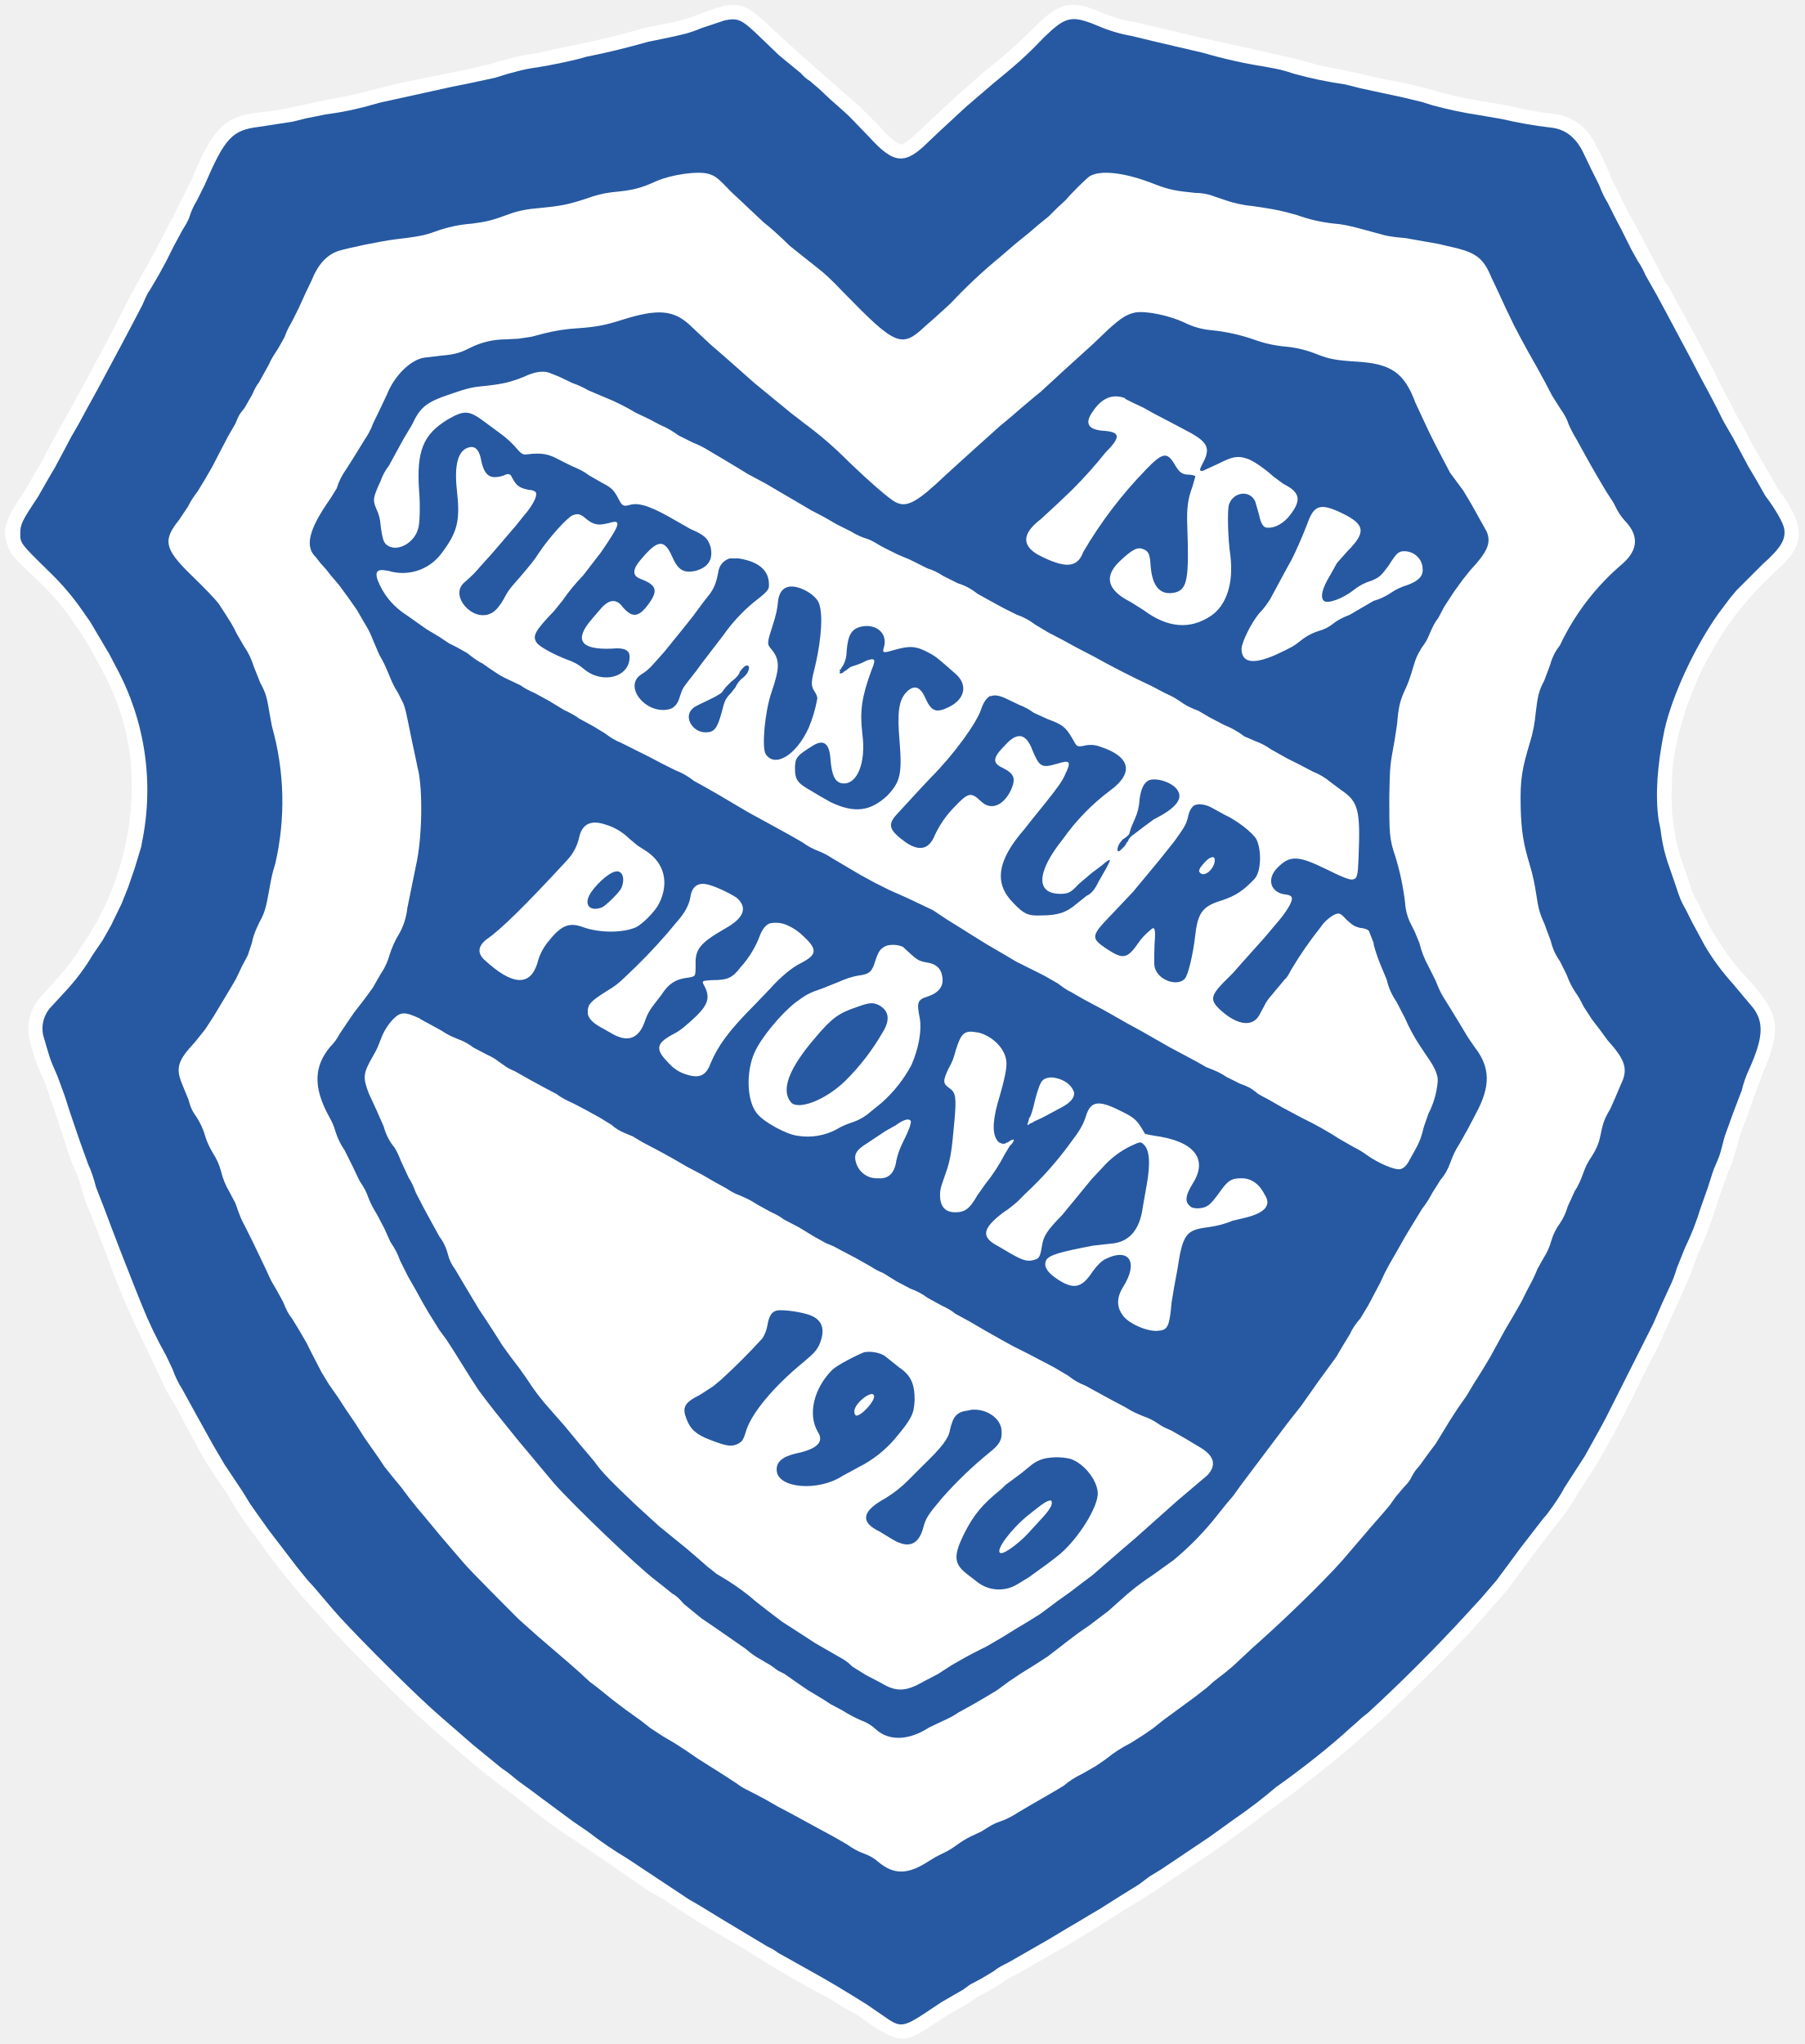
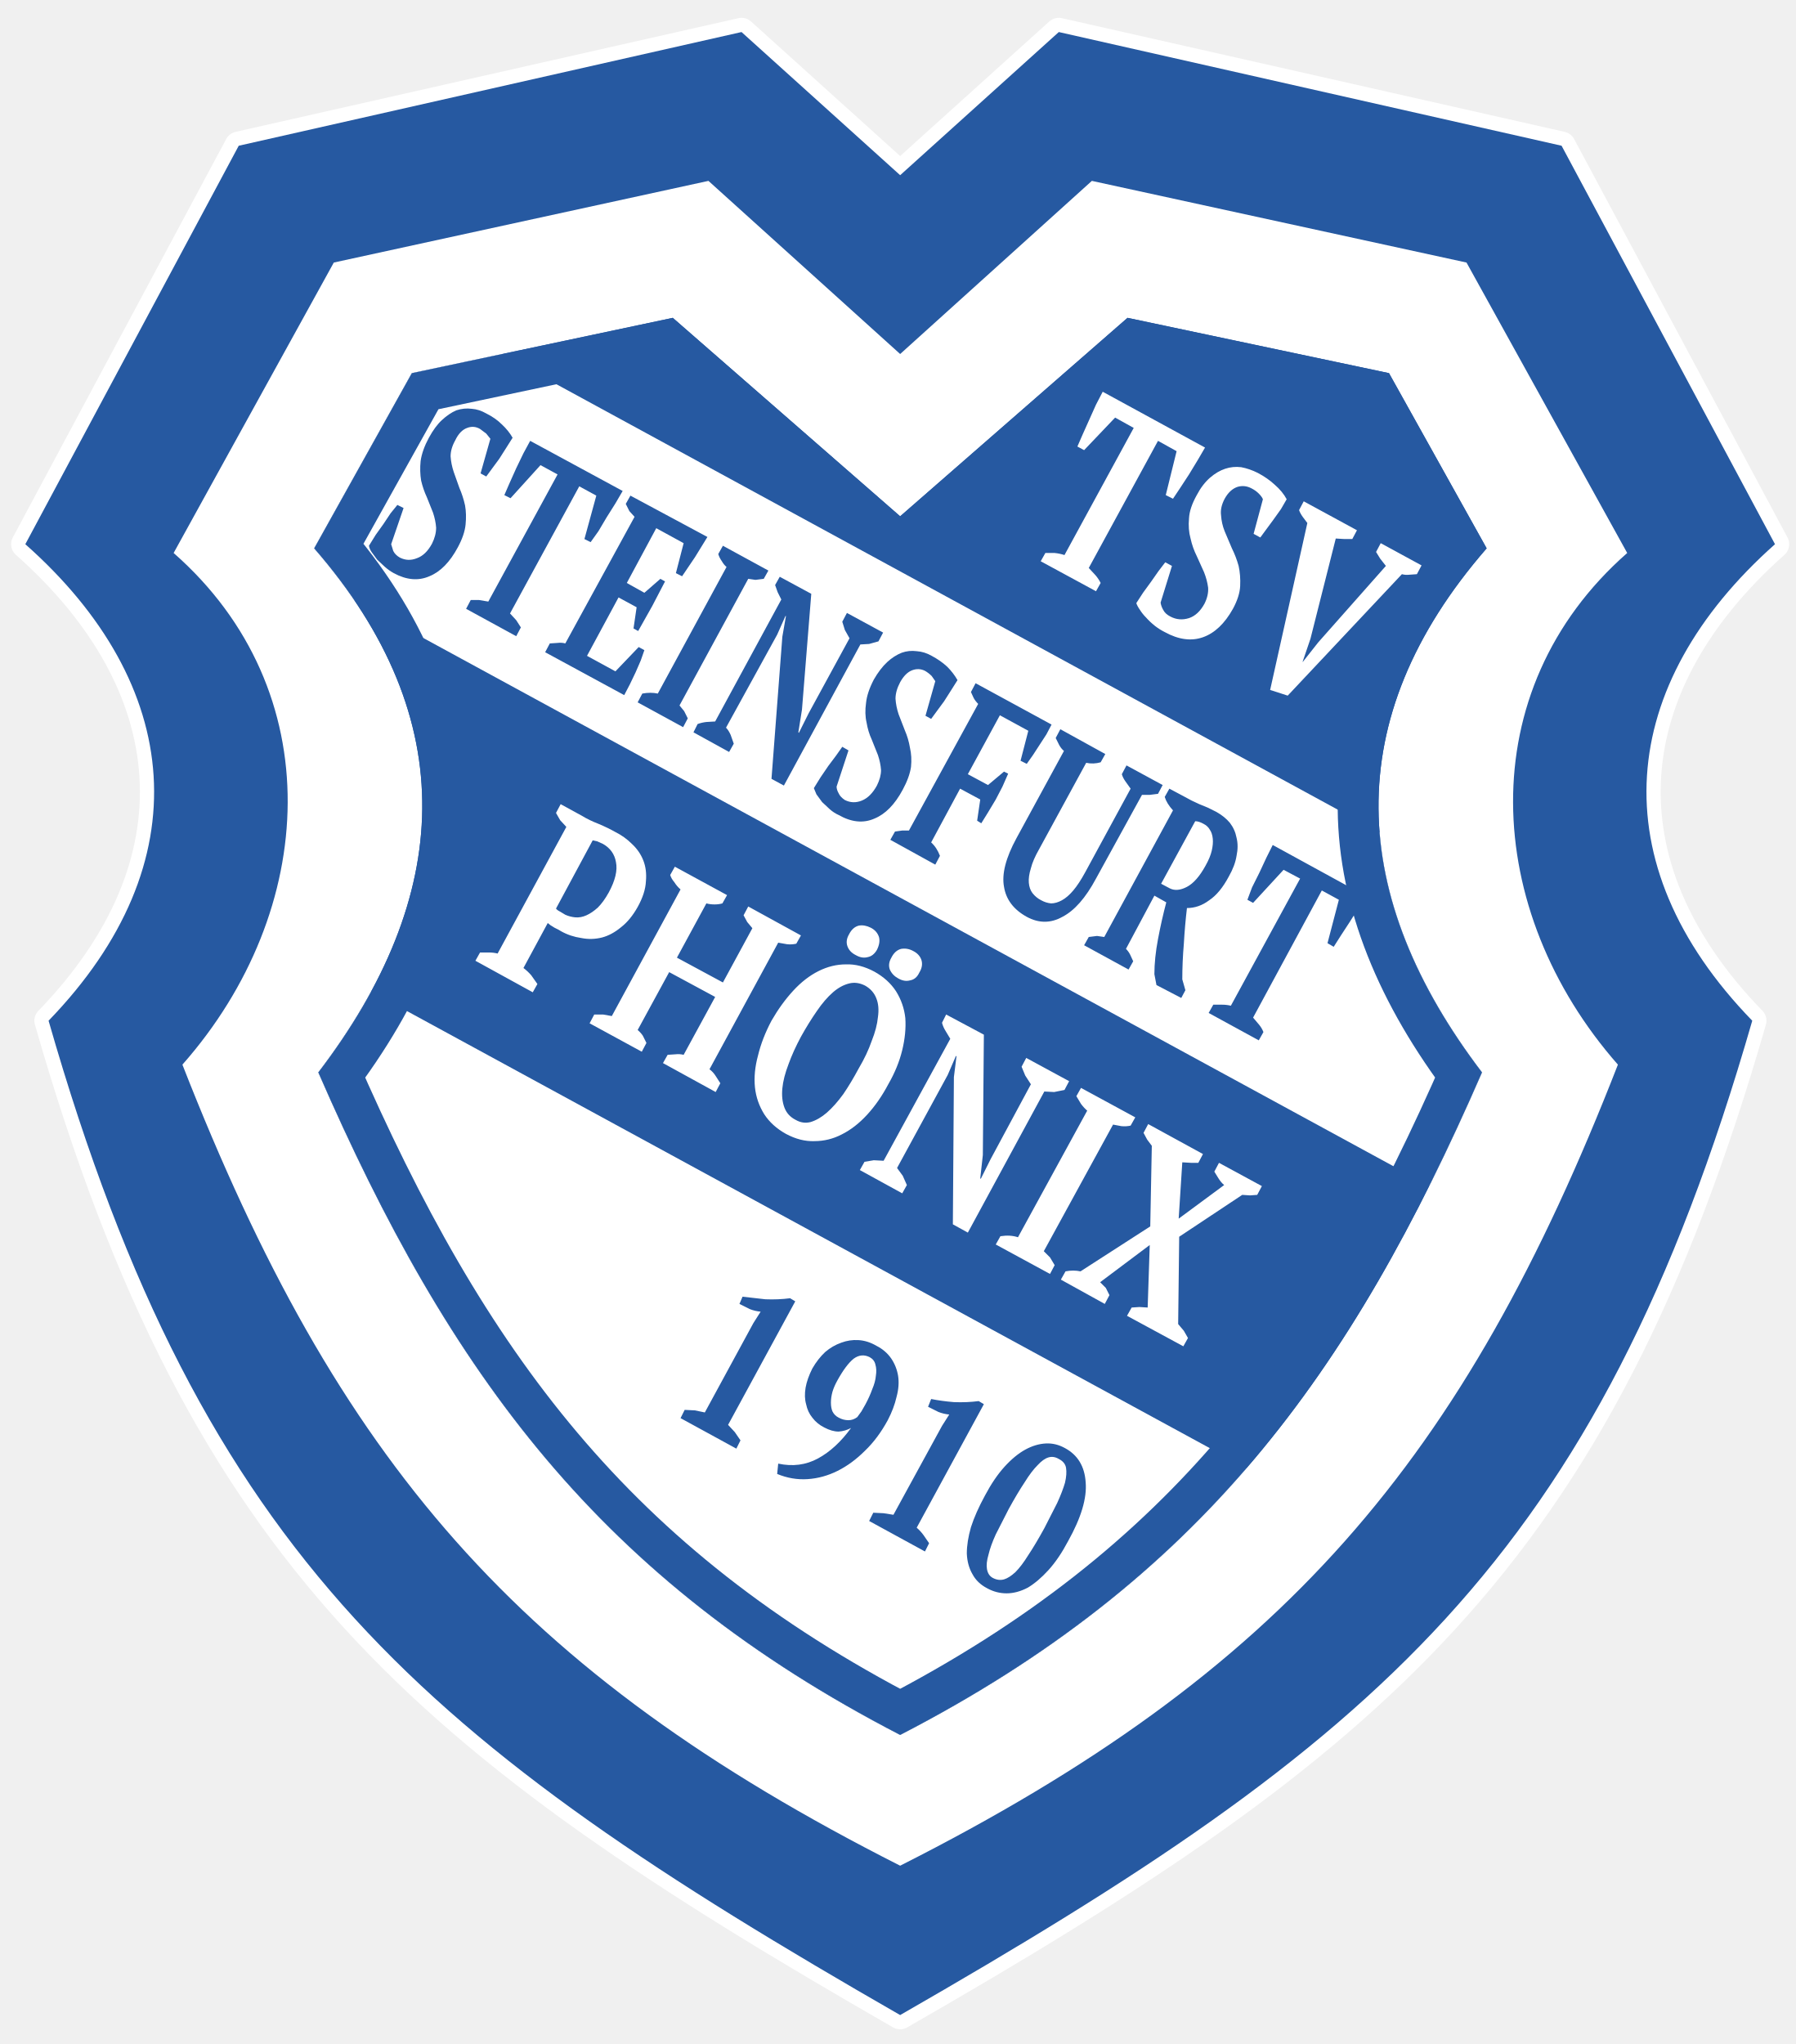
- <svg xmlns="http://www.w3.org/2000/svg" role="img" aria-label="TSV Phönix Steinsfurt 1910" viewBox="40 52 2760 3126">
-   <path fill="#fff" d="M1146 62c-7 1-17 4-40 13a216 216 0 0 1-47 13l-34 7a1177 1177 0 0 1-102 25l-61 13a440 440 0 0 0-72 17l-39 9-55 11-44 9-37 9a596 596 0 0 1-72 16l-51 11q-26 6-56 9c-52 6-70 23-102 101l-12 24-12 24c-3 6-7 16-11 21l-12 24-24 44-13 23-12 22-11 22-19 37-38 71-16 29-13 24-11 19-11 20-14 27-10 17-16 28c-31 45-36 61-28 83 5 16 8 19 48 57a356 356 0 0 1 55 65q19 25 52 90a385 385 0 0 1 33 111 431 431 0 0 1-61 272l-15 23c-13 21-27 38-61 75a72 72 0 0 0-17 64l5 19c4 14 8 25 18 45l10 30 9 26 14 43q4 15 12 33c8 19 10 24 14 41l6 17 9 22 21 54a1213 1213 0 0 0 50 120l9 19 12 25 10 21c7 16 9 21 16 32l12 20 10 20 11 20a635 635 0 0 0 53 86 528 528 0 0 0 46 69 998 998 0 0 0 99 122c17 22 107 113 153 155l18 16 16 14 30 26a1154 1154 0 0 0 80 63l24 19a744 744 0 0 0 74 53l47 32 13 9 48 33 16 9c5 2 14 9 20 13l44 28 24 14 24 14 22 13a1560 1560 0 0 0 124 72l22 14 19 10c64 46 72 47 114 19l28-18 19-11 14-8 11-8 17-9 20-12c4-4 14-9 22-13l61-35 23-13 16-10 20-12 19-12 17-11 44-27 17-11 16-11 73-49 39-28 48-36 15-11c19-13 87-67 106-84l18-16 14-12 19-17a3994 3994 0 0 0 129-128l58-66 39-53 32-42c12-14 28-36 35-50l31-48a1753 1753 0 0 0 73-140l21-40 11-25 26-57 12-28 11-30a510 510 0 0 0 24-61l10-30 12-34c7-16 10-25 16-48 2-7 6-21 11-31l15-42 12-33c11-23 18-49 18-65 0-24-11-44-48-84a322 322 0 0 1-36-47l-14-22-10-20-9-19a115 115 0 0 1-14-32l-9-26a237 237 0 0 1-14-55l-2-15q-3-17-2-52c1-31 2-42 11-81a537 537 0 0 1 36-98c33-65 63-104 119-156 39-36 38-64-4-120l-13-23-13-22-13-23-12-23-12-21-11-22-13-24-10-21-34-64-12-22-10-18-13-24c-9-13-12-19-16-29l-12-22-12-23-15-28-11-20-12-25-9-17a386 386 0 0 0-24-52q-21-45-67-50-35-4-71-13l-42-7a573 573 0 0 1-77-18l-32-8-31-6-15-3-21-5-37-8a469 469 0 0 1-63-15l-44-10-67-15-28-6-76-18-34-8a206 206 0 0 1-50-14c-48-21-66-17-103 20a800 800 0 0 1-78 69l-43 38-43 40-18 17c-8 8-20 17-23 17q-9 0-37-31l-27-27-90-79-47-43c-32-31-44-37-72-32" />
-   <path fill="#2659a1" d="m1149 83-36 12c-19 8-30 10-48 14l-34 7a1174 1174 0 0 1-95 23c-15 5-55 13-74 16q-25 3-65 16l-42 9-25 5-109 24c-31 9-53 14-83 18l-30 6-20 5-52 8c-41 5-52 17-83 89l-12 24c-4 6-9 17-11 24s-8 16-11 21l-13 24-12 24-12 22-13 22c-4 5-8 15-11 22l-12 23-19 36-38 71-16 29-13 24-11 19-10 19-15 28-10 17-16 28c-24 36-27 42-27 55 0 16-1 15 47 62a385 385 0 0 1 46 54l14 20 29 49 11 21a394 394 0 0 1 39 268l-1 6-10 33-10 29-10 25-16 33-13 23-15 22a319 319 0 0 1-40 54l-23 25a48 48 0 0 0-13 44c10 34 9 34 22 63l11 30 8 25 15 44 13 36c4 8 9 23 12 35l14 36 9 24 13 34 11 28 11 28 4 10 2 5 6 15a656 656 0 0 0 37 77l10 21a146 146 0 0 0 15 31l22 40 25 45 10 17 7 12 28 42 11 18 14 20 15 21 39 51 3 4 17 21 10 11 29 34c21 25 105 110 150 151l18 16 15 13 31 27 44 36 10 7 16 13 18 13 16 12 50 37 22 15a601 601 0 0 0 60 41l80 53 15 10 14 8 18 11 23 14 65 39 8 4 9 6 66 37 24 14 23 14 21 13 35 24c17 11 24 10 53-9l27-18 19-11 14-8 11-8 17-9 20-12c4-4 14-9 22-13l61-35 30-18 12-7 20-12 17-10 30-19 29-18 16-12 18-11 73-49 39-28a771 771 0 0 0 64-49c37-26 84-63 113-90l7-6 11-10 10-8a2552 2552 0 0 0 148-148l10-11 13-14 25-29 37-50 34-44c7-7 26-34 33-48l31-48 25-45 8-15 72-143 13-30 11-24q7-14 12-31l12-30a410 410 0 0 0 24-61l11-31 7-22 2-6 6-14c4-9 5-14 11-37l13-36 13-34q4-17 12-34c21-47 22-70 6-92l-31-37a364 364 0 0 1-43-58l-20-37-9-18c-7-12-10-19-16-38l-10-29a246 246 0 0 1-13-56l-3-15q-8-56 9-138c12-53 46-126 82-177l18-24 10-12 40-40c28-25 36-38 33-55-2-9-13-29-29-50l-13-23-13-22-23-43-15-26-11-22-11-21-14-26-13-25-40-75-13-24-17-30c-2-5-7-15-12-22l-10-18-15-30-11-21-10-20q-7-11-13-27l-12-24-12-25q-17-36-51-39a665 665 0 0 1-74-13l-35-6a620 620 0 0 1-71-15l-16-5-29-7-42-9-23-5-24-6a605 605 0 0 1-77-16c-22-7-19-6-45-11a735 735 0 0 1-94-21l-77-18-33-8a231 231 0 0 1-53-16c-39-16-48-14-81 18-21 22-32 32-47 45l-13 11-17 14-42 36-40 37-18 17c-36 36-53 34-91-8l-30-31-12-11-17-15-17-16-14-12q-7-4-14-12l-28-23-6-5-26-25c-30-29-35-32-56-28m-25 235c10 3 14 6 34 27l50 47c8 6 26 22 40 36l44 35c9 7 18 15 38 36 80 82 89 86 125 52l16-14 23-21a796 796 0 0 1 77-72l22-19 21-17 14-12 16-13 13-13 13-12c11-13 32-33 36-36 17-11 56-6 101 12 21 8 31 10 61 13q16 0 31 6l18 6c8 3 25 7 38 8l20 3c19 3 28 5 49 11a240 240 0 0 0 57 13q15 1 37 7l37 10c6 2 20 4 34 5l51 9 30 7c30 8 40 17 52 46l9 19 12 26 13 27 10 19 12 22 13 23 12 22 11 21 12 19q10 14 13 24 4 10 13 25l11 20 10 18 11 19 13 22 11 17c8 16 10 19 17 27q33 34-3 66a370 370 0 0 0-96 125 81 81 0 0 0-15 30l-9 24c-8 15-10 23-13 49a212 212 0 0 1-9 46c-12 40-15 56-14 99 1 36 4 55 14 88 5 17 7 27 10 46 3 20 5 28 12 43l10 27a88 88 0 0 0 14 31l10 20c5 13 8 19 14 28q6 8 12 21l13 20 13 17 11 15c27 30 32 44 20 68l-8 19-8 18c-10 17-11 21-16 45q-3 13-12 27c-6 9-9 14-14 28-2 6-7 18-12 25l-11 24a93 93 0 0 1-12 26 84 84 0 0 0-13 26 95 95 0 0 1-12 27l-9 16q-7 17-15 31l-10 20-12 21-13 22-12 22-11 20-12 20-12 19-12 20-14 20-11 17-11 18-11 18-12 16-13 18q-7 7-12 17c-5 10-10 13-13 17l-11 13-10 14-12 14-14 16-36 42c-20 25-82 87-138 137l-9 8-15 14-15 14-12 10-18 14-10 9-18 14-15 11-34 25-15 12-16 11-19 12a193 193 0 0 0-37 24l-16 11-21 12a125 125 0 0 0-28 18l-15 9-38 22-17 10a120 120 0 0 1-28 14c-9 3-12 5-28 15l-17 8q-10 5-21 13t-20 12l-12 6-13 8c-30 19-51 19-74 0a65 65 0 0 0-22-13 105 105 0 0 1-26-14l-19-11-24-13-22-12-22-12-19-10-21-12-23-12q-11-5-20-12l-20-13-19-12-19-12-19-13-17-11-17-10-20-13-14-11-25-18-8-6-13-10-21-17-12-9-14-13-17-15-50-43-28-25c-10-10-75-75-84-86l-36-42-24-29-11-13-12-15-12-16-14-17-12-15-10-15-12-17-9-13-14-22-15-22-11-17-14-20-11-18-15-29-8-16-11-19-11-18c-7-9-9-14-14-26l-11-20c-6-10-8-13-14-27l-10-21-12-25-12-24c-5-9-7-14-14-34l-9-17a115 115 0 0 1-13-32 96 96 0 0 0-12-27q-8-13-12-26a104 104 0 0 0-13-29c-7-10-9-14-13-28l-9-22c-11-26-7-37 19-65l16-20 13-20 24-40 10-17 9-19 9-17 6-18c3-14 5-18 12-33 8-14 10-23 14-45s5-28 10-44a422 422 0 0 0-5-210l-3-16c-5-30-6-34-15-51l-10-25a109 109 0 0 0-15-31l-11-19c-5-11-10-19-27-45q-8-11-43-45c-41-40-43-53-18-84l14-21c3-7 10-17 14-22l11-18 11-19 13-25 12-23 11-19c5-12 5-13 14-24l12-21q5-12 10-18l15-27c4-9 6-12 15-26l9-16c4-10 4-11 12-25l10-20 10-22 10-21q14-35 40-44c16-5 64-15 88-18 34-4 45-6 61-12a207 207 0 0 1 56-12c23-3 31-5 58-15q19-7 47-9c30-3 41-5 66-13 20-7 28-9 43-11 32-3 44-6 68-17 23-10 64-16 80-11m652 212c-13 3-21 8-41 26l-23 22-43 39-37 34-11 9-19 16-15 13-18 15-39 35-43 39c-44 42-60 51-77 42-9-4-43-34-73-63a575 575 0 0 0-66-57l-22-17-56-46-35-31-16-14-15-13-15-14-17-16c-25-23-49-25-103-8-25 8-39 11-68 13a272 272 0 0 0-52 8l-19 5-20 3-19 1a121 121 0 0 0-55 13c-16 8-23 10-45 12l-25 3c-21 3-46 28-57 56l-8 17-14 29c-2 7-9 19-12 23l-16 26-12 19a98 98 0 0 0-15 30l-10 16c-33 47-39 73-22 89l7 9 9 10 7 9 12 14 14 19 14 20 11 19c6 10 8 13 14 28l9 21c8 14 10 19 15 31s7 17 14 28l8 16c3 8 4 12 11 47l11 52c8 31 7 108-3 150l-13 64a101 101 0 0 1-13 40 140 140 0 0 0-14 31 95 95 0 0 1-14 30l-12 21-14 19-14 18-11 16-12 18q-5 10-14 19c-25 30-26 62-2 106q7 12 10 23a104 104 0 0 0 14 29l12 24 11 23c8 12 10 16 14 27 4 10 7 15 13 25l11 21 9 20c9 14 10 16 15 29l12 24 12 21 11 20 10 17 15 24 11 15 11 17 15 24 10 16 13 20 12 16 14 18 33 41 56 67c29 33 128 128 156 149l14 11 11 9q8 4 18 16l27 22 22 15 46 32q10 9 21 15l17 10 11 8 10 5 17 12 19 13 25 15 9 6 17 9q16 10 30 16a65 65 0 0 1 23 14c20 18 50 17 81-3l21-10q14-6 24-13l20-11 19-11 20-12 19-14 18-12 21-13 20-13 13-10 18-14 16-12 16-11 29-22 18-16a372 372 0 0 1 50-39l32-23a449 449 0 0 0 68-70l12-15 11-13 13-18 70-93 22-28 26-37 11-15 16-22 10-17 11-18q4-10 16-24l12-20 18-34 7-15 8-15 11-19 13-23 14-23 11-18c9-12 10-14 16-25l12-19a81 81 0 0 0 15-26c5-13 7-18 14-29l13-23 12-23c23-42 23-71-1-102l-11-16-12-20-14-23-10-16c-5-8-8-14-13-27l-11-22a144 144 0 0 1-14-36l-7-17-8-16a86 86 0 0 1-7-30 394 394 0 0 0-15-70c-9-26-9-36-9-90 1-50 1-47 8-86l4-26c2-27 5-37 13-54q5-10 12-34c4-13 5-16 13-29q7-9 11-19c6-14 8-18 14-26l9-17 15-23 13-18 12-15c27-29 32-42 25-59l-24-43-12-20-20-27-10-19-12-23-10-20-7-15-14-30c-17-46-37-60-91-63-31-2-41-4-59-11a169 169 0 0 0-49-12 184 184 0 0 1-46-10 282 282 0 0 0-67-15 114 114 0 0 1-42-12c-24-11-59-18-75-15m-896 92 15 6 21 10q12 4 24 11l26 11a320 320 0 0 1 46 23l21 10 17 9c12 5 18 9 28 16l22 11q13 5 24 12l22 13 20 12 18 11 28 15 22 13 24 14 22 13 21 11 19 11 22 11c6 4 17 9 24 11s16 8 23 12l24 12 19 8 26 13a96 96 0 0 1 25 12l22 11a89 89 0 0 1 30 16l18 10 22 12 20 10a97 97 0 0 1 28 15l20 12 23 12 20 11 27 14 22 12 23 12 20 10 23 11 21 11c11 5 15 7 28 16q9 6 23 11l17 10 23 12a121 121 0 0 1 30 17l16 7a98 98 0 0 1 25 13l25 14 18 9 21 11a98 98 0 0 1 27 16l16 12c27 18 30 31 27 104-1 27-2 32-9 33-4 1-15-3-41-16-43-21-55-21-74-2-17 17-11 38 12 41q11 1 10 7c0 6-10 22-25 39l-16 19-34 38-15 17-16 16c-18 19-19 26-4 40 27 25 52 28 62 5l6-11q3-7 11-16l20-24q4-3 10-15a576 576 0 0 1 45-65 58 58 0 0 1 19-18c9-5 11-4 21 7 9 8 12 10 20 12q11 1 14 5l7 18c0 5 6 22 10 32l10 24a99 99 0 0 0 15 34l13 25a271 271 0 0 0 22 41l12 18q18 25 16 39a132 132 0 0 1-14 48l-7 20c-4 16-6 22-12 33l-10 18q-6 12-14 14c-8 2-34-9-52-22q-8-6-20-12l-21-12a518 518 0 0 0-57-32l-30-16-21-12c-7-4-16-8-19-11-10-8-13-9-26-14l-20-10c-9-6-13-8-31-15l-14-8-43-23-21-12-21-12-22-12-21-12-16-9-30-16-19-11c-7-3-16-10-20-13l-21-12-22-11-20-10-22-13-24-14-21-13-19-12-21-13-21-14-40-19-27-12-22-11-22-12-22-13-22-13q-9-6-19-10a106 106 0 0 1-26-14l-21-12-20-11-42-23-22-13-22-13-21-12-18-10a103 103 0 0 0-28-16l-20-10-19-10-18-9-26-13a95 95 0 0 1-24-14l-18-11-22-12c-5-4-16-10-23-13l-23-14-22-12c-7-3-17-8-22-12l-19-9c-9-4-14-7-30-18l-10-7c-2 0-15-9-22-15l-16-9-12-6-15-10-20-12-24-17-13-9a109 109 0 0 1-37-48q-7-18 9-16l7 1a74 74 0 0 0 80-25c26-34 30-51 25-97q-7-61 19-67 14-3 18 20c5 24 14 30 35 23q9-5 12 3c7 13 11 16 25 19q14 1 12 8c0 6-9 21-19 32l-12 15-36 42-18 20c-7 8-11 13-25 25-23 20 13 61 41 47q9-4 19-21c7-13 8-15 25-34 17-20 22-26 29-37 16-24 43-54 52-58 8-3 12-2 20 5 12 10 19 11 35 7 20-6 19 0-12 45l-27 35a306 306 0 0 0-32 39l-13 16c-29 30-33 38-26 48 4 6 26 18 47 26a72 72 0 0 1 25 14c28 24 70 13 70-18q1-16-27-13-73 3-30-46l12-14q20-24 35-3c15 17 25 15 41-8 13-19 9-27-15-36q-18-7 1-29c26-31 36-32 48-5 9 21 18 26 36 22q29-8 23-36c-4-14-10-19-31-28l-21-12c-36-21-56-29-71-25-11 3-12 2-18-9-6-12-10-17-24-24l-21-12c-8-6-14-9-28-15l-16-8c-18-10-28-12-52-9q-6 1-12-6a147 147 0 0 0-29-27l-23-17c-24-18-31-18-57-3-37 23-47 48-43 108 2 23 1 50-1 57-5 22-30 37-46 28-7-4-9-9-12-33a62 62 0 0 0-6-23c-6-14-6-17 6-43q5-14 13-24l12-22 11-20 12-20c13-28 22-35 61-48 26-9 32-10 53-12 27-3 38-6 58-14q23-11 38-6m881 40 12 6 15 7 18 10 23 12 34 18c24 14 28 23 18 43-7 13-7 15-1 14l24-11c21-11 30-12 42-8 9 2 29 16 42 28l15 11c26 13 28 25 10 48-9 12-23 20-34 19q-9 1-13-19l-6-21c-8-18-33-15-40 4-3 8-2 52 2 79 5 42-6 76-30 92q-48 32-103-9l-19-12q-54-27-18-62c20-19 28-23 37-19 8 3 10 8 11 26q4 48 38 40c18-5 21-21 18-102-1-28 1-41 8-60l4-14q2-3-8-4c-12 0-16-3-24-17-11-18-18-17-43 9a656 656 0 0 0-96 126c-9 25-28 26-70 4q-37-22 5-54l26-24 22-21a676 676 0 0 0 51-57c23-23 23-31-1-33q-38-2-19-29 21-32 50-21m332 176c35 17 37 29 8 58l-16 18-10 18q-19 31-10 40c6 5 30-4 46-17a79 79 0 0 1 27-14c12-5 15-8 26-23 12-19 15-22 24-22 15 0 28 12 28 27q2 16-24 25a88 88 0 0 0-25 12 94 94 0 0 1-26 12l-19 11-17 10q-18 7-26 14a62 62 0 0 1-22 11 84 84 0 0 0-29 16c-9 7-12 9-38 21q-51 22-51-10c1-12 16-41 27-54q9-9 17-22l7-13 14-26 11-20c7-13 19-41 25-57 10-28 20-31 53-15M966 1313a88 88 0 0 1 37 22l12 10 14 9c27 18 35 48 19 80-6 12-25 31-35 36-20 9-56 9-81 0-22-8-34-3-55 24a81 81 0 0 0-15 31q-17 54-81-5-17-16 4-32 30-20 122-120a74 74 0 0 0 19-36q7-30 40-19m161 93c13 4 35 15 41 20q23 22-17 45c-40 23-48 32-47 57 0 17 0 17-10 19-20 2-31 9-42 26l-13 17a76 76 0 0 0-12 22q-14 44-54 19l-16-9q-19-11-18-23c0-11 5-16 27-30 18-11 18-11 46-38a825 825 0 0 0 64-70q17-19 20-37 4-27 31-18m112 59a79 79 0 0 1 29 18c23 21 22 29-3 42-13 6-32 22-47 39l-24 25c-40 40-56 63-67 89-7 19-17 24-38 17a57 57 0 0 1-26-17c-21-21-20-30 6-44 12-6 20-13 37-29 17-17 20-28 12-44-5-9-5-9 10-10 25 0 32-3 45-20a151 151 0 0 0 30-50q6-14 15-17 11-2 21 1m182 35 12 11c10 9 13 11 25 13q20 3 23 20 5 23-22 32c-16 5-17 9-12 34 3 19-2 46-13 71a207 207 0 0 1-46 58l-16 13a82 82 0 0 1-30 17c-6 2-16 6-22 10a94 94 0 0 1-60 10c-17-2-52-21-62-34-16-19-17-64-4-93 10-23 41-60 63-77 16-12 22-15 40-21l25-10q18-8 31-10c17-2 21-6 26-23 5-15 8-19 18-23a40 40 0 0 1 24 2m-739 110 33 18c9 6 13 8 25 13a82 82 0 0 1 24 13l21 11q11 5 17 10l10 7q5 4 15 8l23 13 22 12 19 10c8 6 14 9 27 15l19 10 20 11 18 11a69 69 0 0 0 21 13l12 5 15 9 21 11 22 12 26 15 21 11 19 11 20 11c4 3 13 8 19 10 14 6 16 7 27 14l20 11q15 7 21 12l23 12 23 14 18 10 12 5 13 7 21 11 23 13q9 6 19 10l21 13 21 11a97 97 0 0 1 26 14l22 12c7 3 17 9 20 12l22 12 24 14 23 13 18 10 22 11 42 22 22 13a90 90 0 0 0 26 15l20 11 22 12 19 10c13 8 16 9 28 14q12 4 22 11c10 7 15 8 21 11l21 12 20 12q36 20 14 44l-46 39-64 57-21 18-15 13-30 26-16 12-17 13-21 15-16 12-11 8-16 10-20 12-21 13-24 14-18 9-15 8-21 12-20 13-23 12c-26 15-41 16-64 2l-23-12-21-13c-8-8-13-11-24-17l-33-19-20-13-31-20-21-16-18-14a341 341 0 0 0-46-34l-15-9-15-12-16-14-14-12-43-35-34-31c-38-36-54-52-65-68l-22-26-24-29-22-25a337 337 0 0 1-35-46l-12-17-13-17-13-18-12-19-11-17-12-18-24-40-13-22a62 62 0 0 1-11-23 75 75 0 0 0-13-27l-11-20-12-22-13-25q-5-14-11-23l-12-26c-3-8-8-19-12-23a83 83 0 0 1-14-29l-11-25-12-26c-9-24-9-30 6-56 8-14 7-13 13-28a88 88 0 0 1 18-29c12-12 18-12 42-1m853 21c21 5 40 23 43 42 2 10-2 29-13 66q-13 47 2 60 7 4 11 1l1-1q1 1 3-1l3-2 3-1q4-1-1 6l-3 3-2 3-6 10a272 272 0 0 1-30 46l-12 17c-12 21-19 26-34 26q-25 0-23-31c1-8 2-10 11-36 4-13 6-24 8-43l3-31c3-35 2-42-8-49s-10-11-1-30c7-13 7-14 11-28 8-26 13-31 33-27m125 71q18 6 23 21 1 12-20 23l-28 15-13 6-3 2-3 1q-6 5-4 0l1-3 1-4v-1l1-1q3-4 8-26 7-27 12-31 3-3 10-4 5-1 15 2m92 48c21 10 26 14 34 27l6 10 1-1 2 1 11 2c60 8 82 35 59 72-13 21-13 30-3 37q3 2 11 2c14-1 18-5 32-24 13-19 19-22 34-22q23 0 36 26 15 24-33 35l-17 4q-16 7-38 10c-33 4-38 11-46 64l-5 27-4 24c-3 36-6 42-19 43-16 3-48-11-56-24q-14-19 1-43c24-38 9-61-28-42q-8 4-19 19c-17 26-30 28-57 9q-21-15-13-28c6-7 19-11 71-21l27-3q42-3 49-56l6-34q9-50-5-62c-4-4-5-4-18 2a137 137 0 0 0-45 34l-16 17-32 39-14 17c-22 22-28 32-30 45-3 18-4 21-13 23-10 3-18 0-37-11l-17-10c-27-14-25-27 8-52 7-4 16-12 21-16l13-13a539 539 0 0 0 69-78c13-17 19-27 23-40 7-23 19-25 51-9m-319 16c1 3-1 11-12 33q-7 14-10 28-4 29-28 27a33 33 0 0 1-33-22c-5-14-1-21 17-32l12-8 15-10 16-9q18-13 23-7m-277-860q-14 5-17 19c-3 17-6 25-13 35l-11 14-14 19-11 14-34 42-17 19a74 74 0 0 1-19 16c-26 18 7 60 42 53q13-2 18-20c4-12 4-12 14-25l11-14 8-11 33-43a259 259 0 0 1 47-51c17-13 22-18 23-23q3-36-46-44zm88 44q-12 4-14 22-1 15-8 36c-9 28-9 29-2 37 13 16 13 28 0 66-10 29-15 83-9 94 14 22 47 2 66-40a209 209 0 0 0 13-44q1-4-5-13c-5-8-4-15 2-38 10-43 12-82 5-97-7-14-34-28-48-23m115 60c-16 3-22 12-24 38a46 46 0 0 1-5 21l-2 3-2 3q1 1-1 1-2 1 0 2v1q-2 3 1 3l3-1 2-2 2-1 8-6 9-3 8-3 8-4c13-4 14-2 7 15-15 41-18 62-14 97 6 45-8 79-31 76-11-2-16-12-18-40q-3-32-26-18c-26 16-28 19-28 36 0 16 4 22 24 33l15 9 16 9c36 17 60 14 86-10 20-21 23-33 19-83-4-45-1-63 10-75q18-19 30 10c9 19 16 22 36 12 24-12 29-34 9-51-24-21-28-25-39-31-20-11-30-12-54-5-17 5-19 5-16-4 6-20-10-36-33-32m-178 60c-3 1-10 9-10 11s-6 9-12 13l-9 9-3 4-1 1q0 4-21 14c-23 11-23 11-27 15-12 13 2 35 21 35 14 0 18-6 25-31 4-16 5-20 14-29l7-9a37 37 0 0 1 12-15c9-7 12-20 4-18m374 46q-9 5-14 20c-7 22-43 71-77 105l-16 17-35 38c-16 17-14 25 12 44q32 22 45-11a155 155 0 0 1 30-43c21-22 25-23 40-9 15 15 34 8 46-16 8-18 6-25-11-34-18-8-17-16 3-36q27-30 41 8c11 26 14 28 38 21 20-6 22-4 12 17-5 11-11 19-30 43l-21 26-11 14c-42 48-47 83-17 113 16 17 23 20 43 19 24 0 38-4 54-18l15-12q10-4 18-21l12-21 3-6q8-14-9 1l-16 12-20 17c-12 13-16 15-28 15-38 0-37-33 4-84a332 332 0 0 1 72-74c37-27 31-52-15-67q-13-5-27-1c-9 1-9 1-16-12-10-17-15-21-37-29l-22-10q-9-7-22-12l-21-10q-15-7-23-3m243 128q-12 5-15 30a79 79 0 0 1-7 29l-6 14-3 10-3 3-4 3-3 2-4 5c-4 6-5 13-2 13 2 0 12-10 12-13l2-2 1-2c0-2 6-8 7-8l17-13 15-11q48-24 37-43c-6-12-30-21-44-17m70 38q-8 4-11 19c-3 12-6 16-21 37l-24 30-39 47-36 38c-28 29-28 33-6 48 27 18 33 17 51-9q6-9 18-19c6-6 8-2 6 21-1 32-1 35 2 41 8 17 34 24 44 13 5-4 13-38 16-65 4-36 11-46 41-55 21-7 33-15 50-33 10-11 11-43 3-60-5-10-31-30-49-38l-20-11c-9-5-20-6-24-4m29 83c1 10-9 23-18 23q-5-1-6-5l1-3c0-2 12-16 16-17q6-3 7 2m-917 19c-11 2-33 23-40 37-7 15 2 24 19 18 6-2 26-22 30-29 7-15 2-29-9-26m370 207c-27 9-38 16-64 47q-61 71-37 99c11 12 52-3 83-33a354 354 0 0 0 57-74q18-29-6-42c-9-4-14-4-33 3m-125 465q-9 3-12 21-2 12-8 21a963 963 0 0 1-63 63l-12 10-20 13c-24 12-28 19-21 37 6 16 15 24 36 32 26 10 33 11 43 6 7-4 8-6 13-22 9-26 41-65 86-102 18-15 21-19 25-27q16-37-18-47c-17-5-44-8-49-5m136 63c-11 4-42 20-49 27-28 28-38 68-22 95q15 23-34 33-30 7-29 25c0 28 63 34 101 9l24-13a178 178 0 0 0 57-45c25-30 28-37 29-58 0-25-6-38-24-50l-20-16c-7-6-22-9-33-7m15 67c1 8-19 30-27 30q-4-1-3-9c4-14 29-31 30-21m145 22c-18 2-24 8-29 30-2 13-13 27-41 54l-25 25a185 185 0 0 1-39 29q-45 27-3 47l18 11q38 24 49-16c4-15 7-20 29-46a610 610 0 0 1 73-70c15-12 19-19 18-33-1-19-23-34-46-32zm119 73a52 52 0 0 0-24 11l-16 13-23 17-6 6c-30 24-43 40-58 70-16 33-15 45 6 61l13 10a54 54 0 0 0 63 5l18-11 29-21 13-10c28-21 60-69 63-94 2-20-20-49-42-56a94 94 0 0 0-36-1m7 66q5 6-18 30l-12 13c-14 17-42 39-48 36-8-4 17-37 43-58l14-11q19-15 22-10" />
+ <svg xmlns="http://www.w3.org/2000/svg" role="img" aria-label="TSV Phönix Steinsfurt 1910" viewBox="32 42 3475 3955">
+   <defs>
+     <clipPath id="a">
+       <path d="m1774 1041-440-384-505 107-189 339c288 331 267 675 8 1014 255 586 546 982 1126 1282 581-300 871-696 1126-1282-258-339-279-683 9-1014l-189-339-506-107z" />
+     </clipPath>
+   </defs>
+   <path fill="#fff" stroke="#fff" stroke-linejoin="round" stroke-width="55" d="m1774 381-307-277-973 220-413 771c306 271 341 616 45 922 300 1046 730 1397 1648 1924 918-527 1348-878 1649-1924-297-306-261-651 44-922l-413-771-973-220z" />
+   <path fill="#2659a1" d="m1774 381-307-277-973 220-413 771c306 271 341 616 45 922 300 1046 730 1397 1648 1924 918-527 1348-878 1649-1924-297-306-261-651 44-922l-413-771-973-220z" />
+   <path fill="#fff" d="m1774 727-371-335-725 158-310 562c303 266 280 692 17 990 300 767 648 1175 1389 1550 742-375 1090-783 1389-1550-262-298-285-724 18-990l-311-562-725-158z" />
+   <path fill="#2659a1" d="m1774 1041-440-384-505 107-189 339c288 331 267 675 8 1014 255 586 546 982 1126 1282 581-300 871-696 1126-1282-258-339-279-683 9-1014l-189-339-506-107z" />
+   <g fill="#fff" clip-path="url(#a)">
+     <path d="m-1381-570 7026 3825-265 487L-1646-83Zm-576 1057 7027 3825-1435 2635-7026-3825Z" />
+     <path fill="none" stroke="#2659a1" stroke-width="158" d="m1774 1041-440-384-505 107-189 339c288 331 267 675 8 1014 255 586 546 982 1126 1282 581-300 871-696 1126-1282-258-339-279-683 9-1014l-189-339-506-107z" />
+   </g>
+   <path fill="#fff" d="m2162 1170-9 16-107-58 9-16h18q10 1 19 4l134-246-36-20-60 63-13-7 10-23 13-29 13-29 13-25 198 108-14 24-17 28-17 26-14 21-14-7 21-85-36-20-134 246 13 14q6 7 10 15m138-33-22 71q1 7 5 14 4 8 14 13 17 9 36 3 18-6 30-28 8-16 7-31-2-15-8-30l-14-31q-8-16-12-34-5-18-3-39 1-20 15-45 11-21 26-34 14-12 29-17t31-3q16 3 32 11 19 10 33 23 15 13 23 28l-11 19-15 21-14 19-11 15-13-7 18-67q-2-5-8-11t-14-10q-13-7-27-3-15 5-25 23-9 17-7 32 1 16 7 31l14 33q8 16 13 34 4 18 3 39-1 20-14 44-24 43-58 55t-74-10q-10-5-19-12-10-8-17-16-7-7-12-15-5-7-7-13l13-20 16-22 14-20 13-17zm283 148 131-148-11-14-8-13 9-17 79 43-9 17-14 1q-8 1-15-1l-221 235-34-11 72-323-9-12q-5-7-7-13l9-17 103 56-9 17h-15l-17-1-49 194-15 44v1z" />
+   <path fill="#2659a1" d="m813 1025-24 70 4 13q4 8 13 13 16 8 33 1 17-6 29-28 8-16 8-31-1-14-6-29l-12-30q-7-15-11-32-3-18-1-38 3-21 16-45 12-22 25-34 14-13 28-19 15-5 30-3 14 1 28 9 18 9 30 21 13 12 21 26l-12 19-14 22-14 19-11 15-11-6 19-67-8-10-12-9q-12-7-25-2-14 5-23 24-9 16-9 31 1 15 6 30l11 31q7 16 11 34 3 17 1 37t-15 44q-23 43-55 56-32 14-69-6-9-5-17-12l-15-14-11-15q-4-6-5-12l13-21 15-21 14-21 13-16zm227 231-9 17-97-53 9-17h16l18 3 134-246-33-18-58 64-12-6 10-23 13-29 14-29 13-24 179 97-14 24-17 27-16 27-15 21-12-6 23-84-33-18-134 246 12 13zm212-255 149 80-24 39-25 37-12-6 15-58-53-29-57 106 34 19 31-27 9 5-25 48-27 48-9-5 6-41-35-19-61 113 55 30 45-47 11 6-7 20-10 23-11 23-11 21-153-83 9-17 15-1q8-1 15 1l134-245-10-11-7-14zm111 431-9 17-88-48 9-17q16-3 30 0l133-245q-5-4-9-11-5-7-7-14l9-16 88 48-9 16-16 2-14-2-133 245 9 11zm299-187 9-17 70 38-9 17-18 5-17 1-148 273-24-13 21-275 7-40h-1l-16 36-99 180q5 5 9 14l6 17-9 16-69-38 8-16q8-3 17-4l17-1 128-236-7-14-5-14 9-16 61 33-18 224-7 44 1 1 19-38 79-145-9-16zm12 249-23 70q0 6 4 13 3 7 12 13 16 8 33 1t29-29q8-16 8-30-1-14-6-29l-12-30q-7-15-10-33-4-17-1-38 2-20 15-45 12-21 26-34 13-12 28-18 14-5 29-3 15 1 29 9 17 9 30 21 12 12 20 26l-12 19-14 22-14 19-11 15-11-6 19-67-7-10q-6-6-13-10-12-6-25-1t-23 23q-9 17-9 32 1 15 6 30l12 31q7 16 10 34 4 17 2 37-3 20-16 44-23 43-55 56-32 14-69-7-9-4-17-11l-15-14-11-15-5-12 13-21 15-22 15-20 12-17zm216 74-56 104q11 10 17 26l-9 17-87-48 9-16 14-2h13l134-245q-6-6-9-12l-5-11 9-17 147 80-10 19-13 20-13 20-12 17-12-6 15-58-55-30-62 114 39 21 31-26 8 4-11 25-13 25-15 25-13 21-8-5 6-41zm185-98 9-17 87 48-9 16q-14 4-28 1l-91 167q-12 21-16 37-5 16-4 28t7 20q7 9 17 14 9 5 19 6 10 0 21-6t22-19 23-35l88-162-10-14q-5-7-7-14l9-17 70 38-9 17-16 2h-15l-89 162q-30 56-65 74-34 19-69 0-38-21-44-58-7-37 24-94l92-169q-5-4-9-11zm191 305-55 103q5 5 8 11l6 13-9 16-86-47 9-16 16-2 14 2 133-245q-12-13-16-26l9-16 30 16 13 7 15 7 17 7 16 8q16 9 26 21 10 13 13 29 4 16 0 35-3 19-15 40-17 32-38 46-20 15-43 15-4 34-6 69-3 35-3 69l6 21-8 15-48-25-4-21q0-31 7-68t16-71zm95-139q-9-5-16-5l-66 121 17 9q14 7 33-3t36-41q9-16 12-29t2-23q-1-11-6-18-4-7-12-11m116 403-9 16-97-53 9-16h17q9 0 17 2l134-246-32-17-59 64-11-6 9-24 14-28 14-30 12-24 179 98-13 24-17 27-17 26-14 22-12-7 22-84-33-18-133 246 11 13q6 7 9 15" />
+   <path fill="#fff" d="m1092 1828-47 87q8 6 15 14l12 17-9 16-111-61 9-16h17q9 0 17 2l133-245-12-13-8-14 9-17 42 23q13 8 31 15 19 8 33 16 18 9 32 23 15 14 22 32t5 40q-1 23-16 50-14 25-32 39-18 15-37 20-20 5-40 1-21-3-39-13l-5-3-8-4-8-5zm107-153-11-5-9-2-71 132q2 3 8 6l10 6q9 4 19 5 11 1 22-4t22-15q11-11 21-29 19-35 14-59-4-23-25-35m84 385-9 17-101-55 9-17h17l17 3 133-245q-7-6-12-14-6-7-8-14l9-16 101 55-9 16q-7 2-15 2-9 0-16-2l-57 105 89 48 57-105-10-12-7-13 9-17 102 56-9 16q-9 2-18 1l-17-3-133 245q7 5 12 13l9 14-9 17-102-56 9-16 15-1q8-1 16 1l61-112-89-48-61 112q6 5 10 11zm242-43q19-33 42-58t49-38 53-13q27-1 55 14 27 15 42 38 15 24 18 52 2 29-6 62t-27 66q-18 34-41 59t-49 38q-25 13-53 13-27 1-55-14-27-15-42-38-15-24-18-52-3-29 6-62 8-33 26-67m57 31q-15 28-24 53-10 26-12 47t4 37 22 24q14 8 29 4 16-5 31-18 16-14 32-36 15-22 30-50 16-27 25-53 10-25 12-46 3-21-3-36-6-16-22-25-16-8-31-4-16 4-31 17-16 14-31 36-16 23-31 50m93-198q7-14 19-17 11-2 23 4t16 18q3 11-4 25-7 12-18 14-11 3-23-4-12-6-16-17t3-23m82 45q7-14 19-17 12-2 23 4 12 6 16 17 4 12-4 25-6 13-18 15-11 3-23-4-11-6-16-17-4-11 3-23m252 211 9-17 83 45-9 17-20 4-19-1-148 273-29-16 2-285 5-40-1-1-16 37-98 180 11 15 8 18-9 16-82-45 9-16 18-3 19 1 129-236-9-15q-5-8-7-16l8-16 73 39-2 233-5 45 1 1 19-38 78-145-11-17zm64 384-9 17-105-57 9-16q19-3 34 2l134-245q-6-5-12-13l-9-15 9-16 105 57-9 16q-9 2-18 1l-16-3-134 245 12 12zm309-181 9-17 83 45-9 17-14 1-15-1-122 81-2 169 11 13 8 14-9 16-109-59 9-16 15-1 16 1 4-121-96 72 11 11 7 14-9 17-85-47 9-16q15-3 29 0l135-87 3-156-9-12-7-13 9-17 106 58-9 17h-14l-17-1-7 109 88-65q-6-5-11-13z" />
+   <path fill="#2659a1" d="m1465 2829-8 16-108-59 8-16 20 1 19 4 94-173 14-22q-11-1-21-5l-20-10 6-14 44 5q25 1 48-2l10 6-130 239 13 14zm139-139q11-19 25-32 14-12 31-18 16-6 33-5 18 1 35 11 18 9 29 25 10 15 13 33 3 19-3 41-5 22-17 45-19 35-44 59-25 25-53 39t-58 16-59-10l2-20q42 9 77-10t64-59q-11 6-24 7-13 0-28-8-14-7-23-19-9-11-12-26-4-14-1-32 3-17 13-37m48 24q-6 11-9 21-3 11-3 21t3 17q4 8 12 12 9 5 19 5 9 0 17-6l8-11 8-14q8-15 13-29 6-14 7-26 2-12-1-22-2-9-11-14-16-8-31 3-15 12-32 43m178 314-8 16-108-59 8-16 20 1 19 3 94-172 14-22q-11-1-21-5l-20-10 6-15q20 4 44 6 25 1 48-2l10 6-130 239q7 6 13 14zm108-92q18-34 38-56t40-33 40-12q19-1 37 9 37 20 40 66 4 46-34 114-18 34-38 56t-40 34q-21 11-41 11t-38-10q-19-10-28-27-10-17-11-40 0-23 8-51 9-28 27-61m46 26-25 49q-10 22-14 39-5 17-3 28 2 12 11 17 11 6 22 3 10-3 22-14 12-12 25-33 14-21 31-52l25-49q10-22 15-39 4-17 2-29-2-11-14-17-10-6-20-3t-21 15q-12 12-25 33-14 21-31 52" />
</svg>
